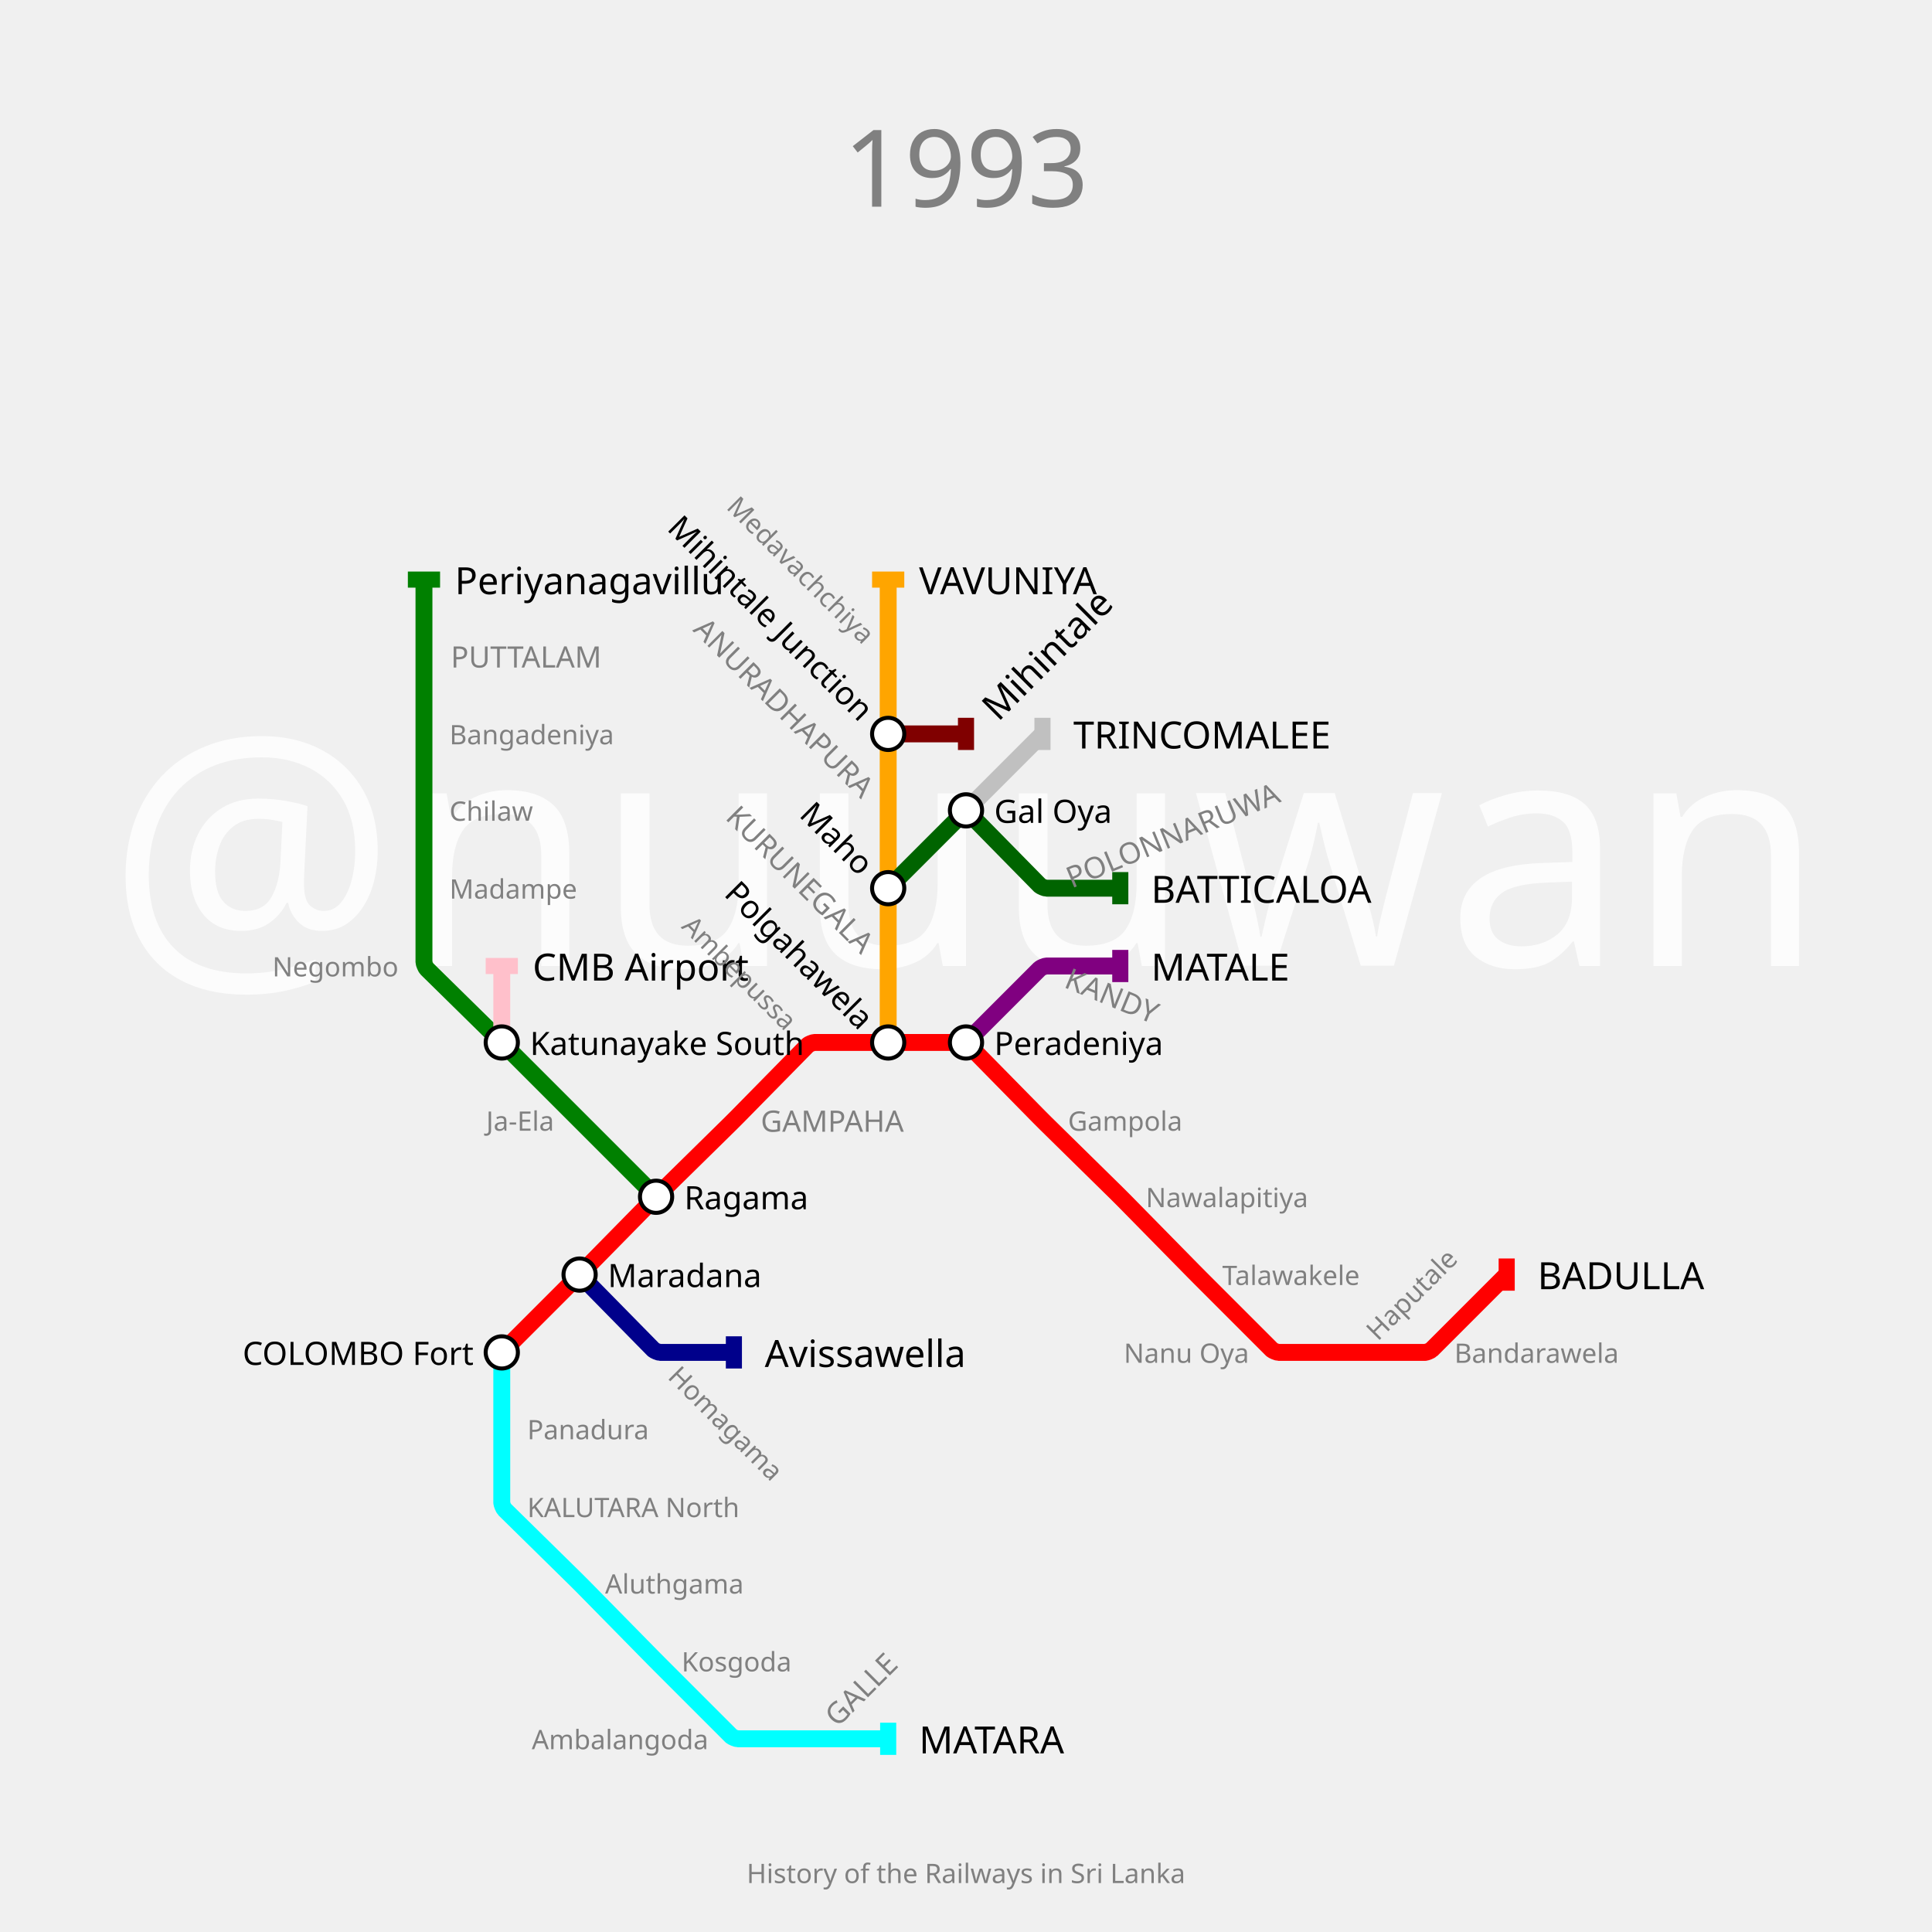
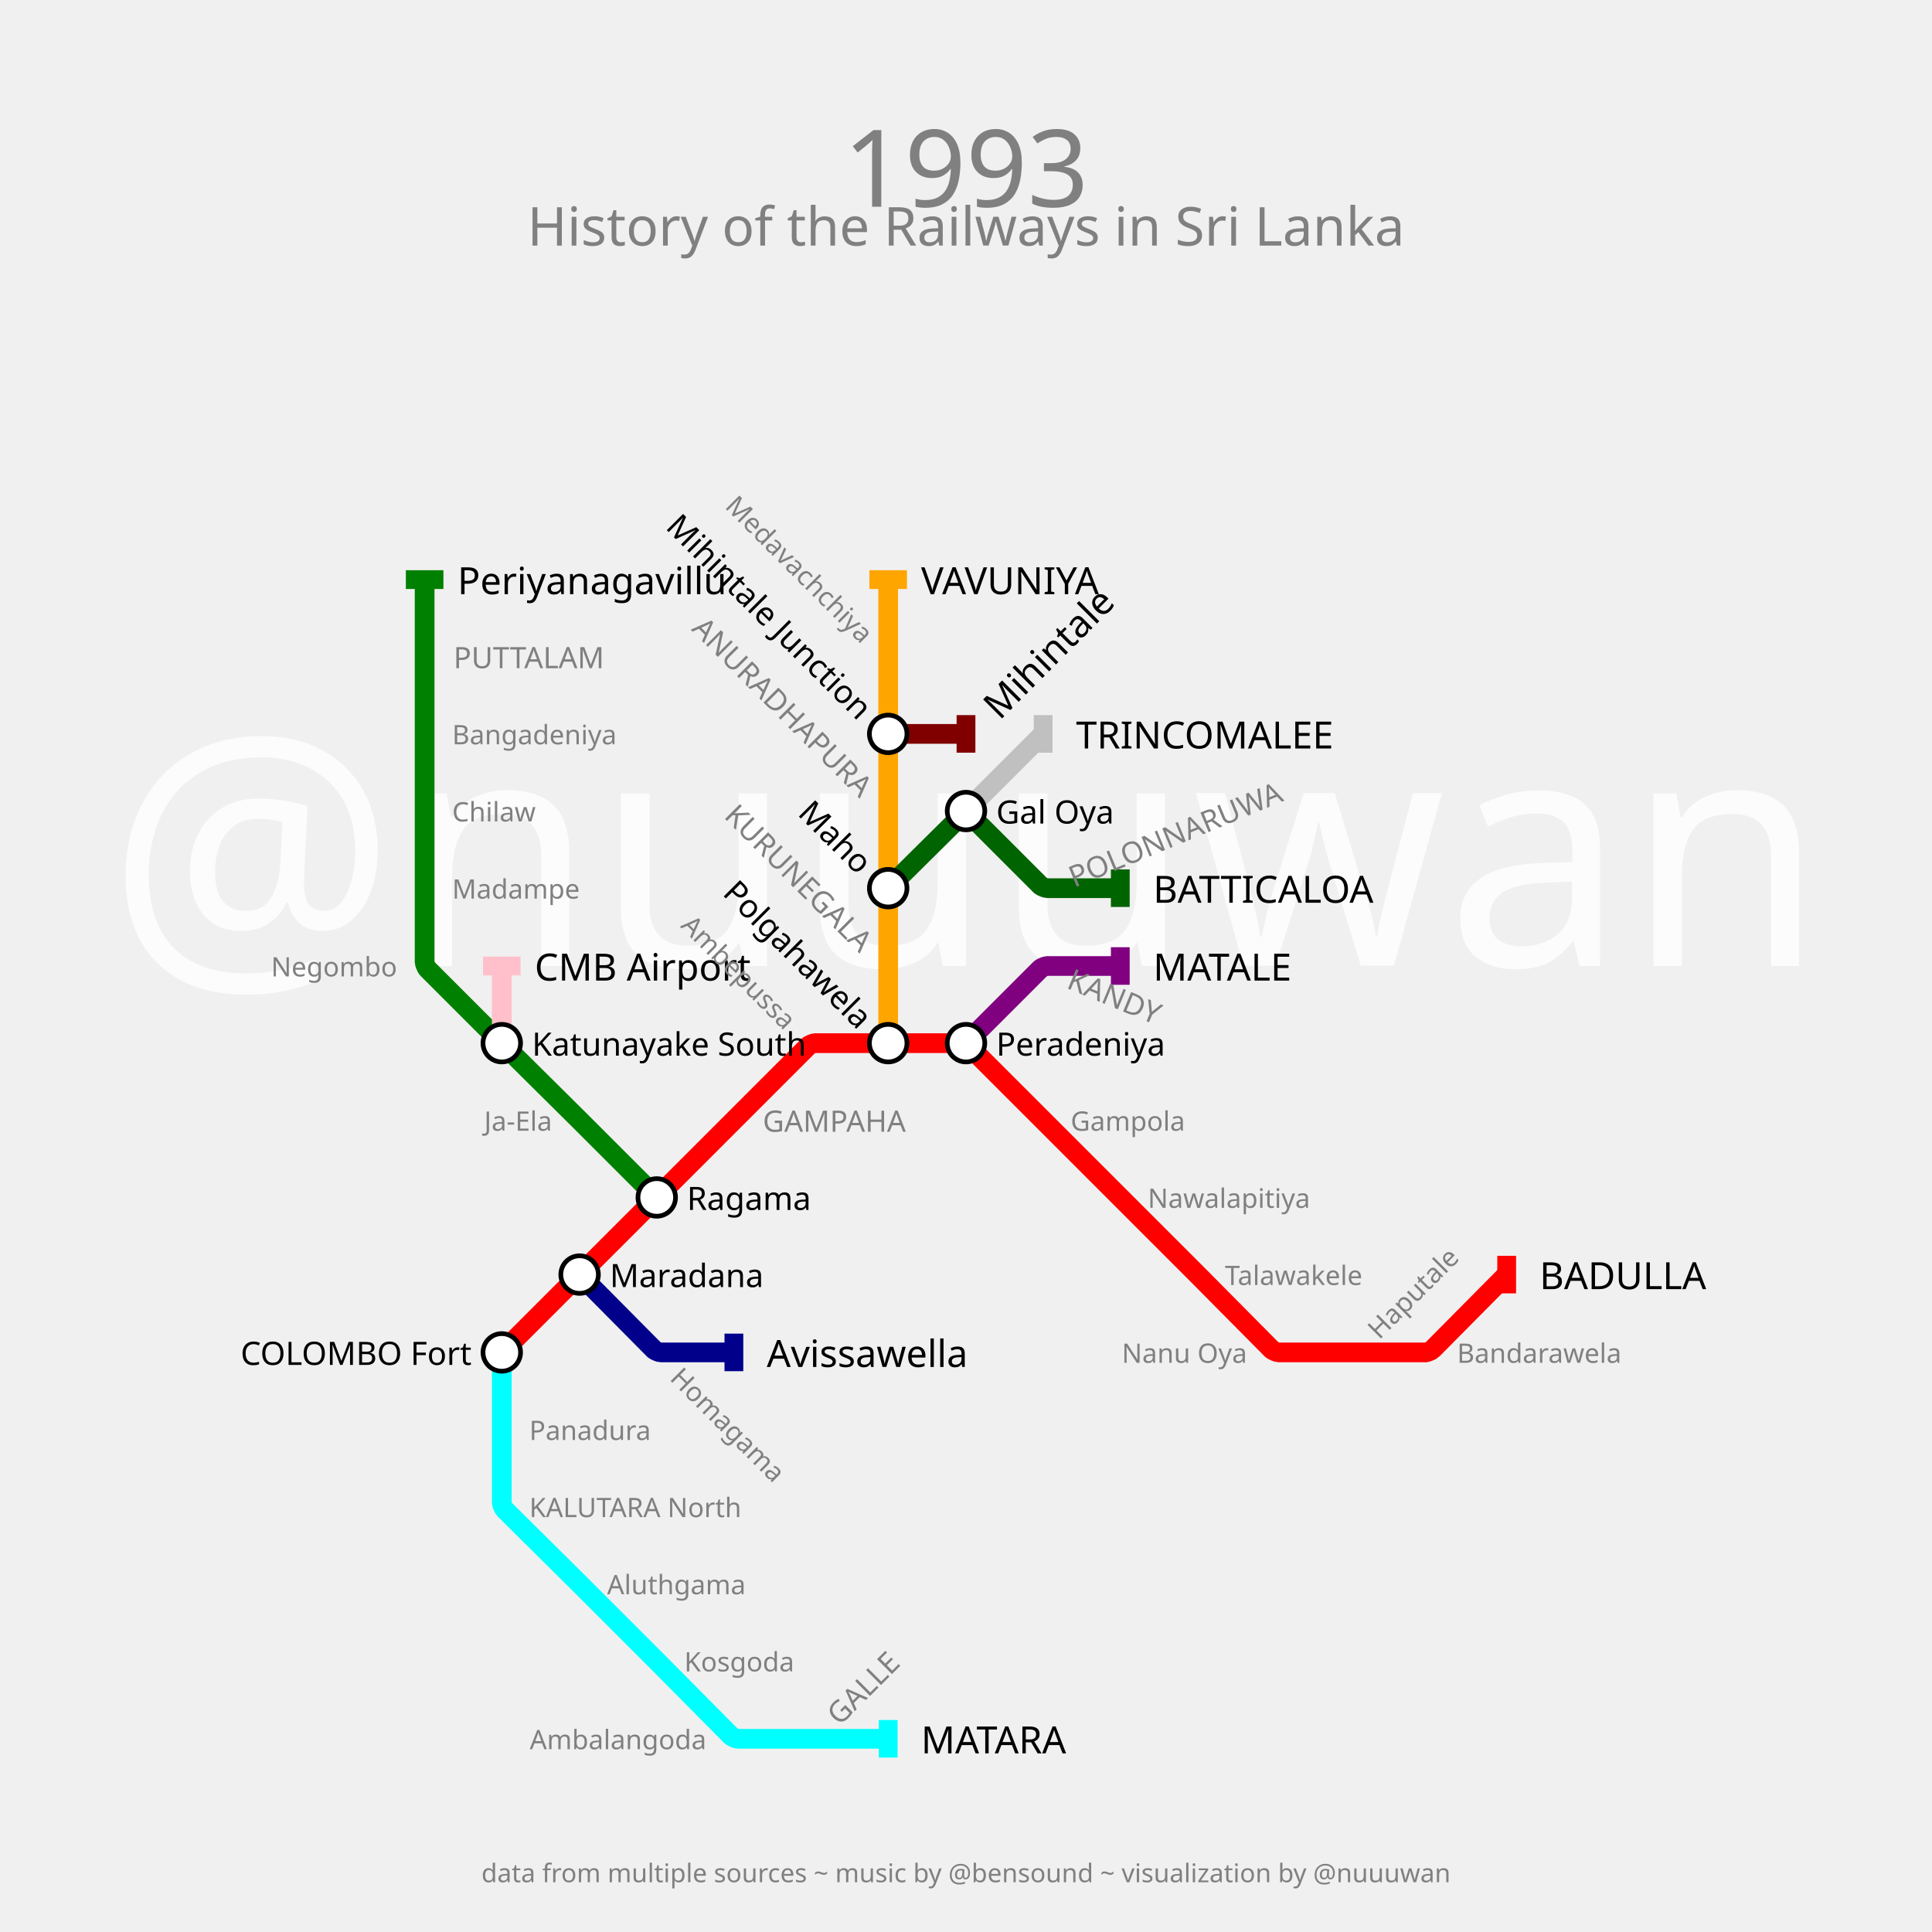
- <svg xmlns="http://www.w3.org/2000/svg" width="1440" height="1440" padding="144">
-   <text fill="#fcfcfc" stroke="none" font-size="240.0" font-family="p22" x="720.0" y="720.0" text-anchor="middle" dominant-baseline="center">@nuuuwan</text>
-   <text fill="gray" stroke="none" font-size="80" font-family="p22" x="720.0" y="92.0" text-anchor="middle" dominant-baseline="hanging">1993</text>
-   <text fill="gray" stroke="none" font-size="20" font-family="p22" x="720.0" y="1388.0" text-anchor="middle" dominant-baseline="text-top">History of the Railways in Sri Lanka</text>
+ <svg xmlns="http://www.w3.org/2000/svg" width="2880" height="2880" padding="288">
+   <text fill="#fcfcfc" stroke="none" font-size="480.0" font-family="p22" x="1440.0" y="1440.0" text-anchor="middle" dominant-baseline="center">@nuuuwan</text>
+   <text fill="gray" stroke="none" font-size="160" font-family="p22" x="1440.0" y="184.0" text-anchor="middle" dominant-baseline="hanging">1993</text>
+   <text fill="gray" stroke="none" font-size="80" font-family="p22" x="1440.0" y="304.0" text-anchor="middle" dominant-baseline="hanging">History of the Railways in Sri Lanka</text>
+   <text fill="gray" stroke="none" font-size="38.4" font-family="p22" x="1440.0" y="2776.0" text-anchor="middle" dominant-baseline="text-top">data from multiple sources ~ music by @bensound ~ visualization by @nuuuwan</text>
  <g>
-     <path fill="none" stroke-width="12.6" stroke-opacity="1" d="M 374.0,1008.0 L 429.125,952.875 C 430.083,951.917 433.9,948.067 434.85,947.1 L 486.293,894.755 C 487.195,893.837 490.837,890.195 491.755,889.293 L 544.238,837.715 C 545.159,836.81 548.81,833.159 549.715,832.238 L 601.967,779.068 C 602.645,778.379 605.933,777.0 606.9,777.0 L 662.0,777.0 L 717.1,777.0 C 718.067,777.0 721.355,778.379 722.033,779.068 L 774.252,832.203 C 775.168,833.136 778.864,836.832 779.797,837.748 L 832.24,889.287 C 833.16,890.192 836.808,893.84 837.713,894.76 L 889.286,947.238 C 890.19,948.159 893.826,951.826 894.738,952.738 L 947.949,1005.949 C 948.633,1006.633 951.933,1008.0 952.9,1008.0 L 1008.0,1008.0 L 1062.15,1008.0 C 1063.1,1008.0 1066.344,1006.656 1067.015,1005.985 L 1123.0,950.0" stroke="red" />
-     <rect stroke="none" fill-opacity="1" x="1117" y="938" width="12" height="24" fill="red" />
+     <path fill="none" stroke-width="29.4" stroke-opacity="1" d="M 748.0,2016.0 L 864.0,1900.0 L 979.0,1785.0 L 1094.0,1670.0 L 1204.934,1559.066 C 1206.289,1557.711 1212.833,1555.0 1214.75,1555.0 L 1324.0,1555.0 L 1434.2,1555.0 C 1436.133,1555.0 1442.734,1557.734 1444.101,1559.101 L 1555.0,1670.0 L 1670.0,1785.0 L 1779.25,1894.25 C 1781.167,1896.167 1788.817,1903.85 1790.725,1905.775 L 1895.917,2011.881 C 1897.278,2013.254 1903.867,2016.0 1905.8,2016.0 L 2016.0,2016.0 L 2125.25,2016.0 C 2127.167,2016.0 2133.699,2013.278 2135.048,2011.917 L 2246.0,1900.0" stroke="red" />
+     <rect stroke="none" fill-opacity="1" x="2232" y="1872" width="28" height="56" fill="red" />
  </g>
  <g>
-     <path fill="none" stroke-width="12.6" stroke-opacity="1" d="M 720.0,777.0 L 774.949,722.051 C 775.633,721.367 778.933,720.0 779.9,720.0 L 835.0,720.0" stroke="purple" />
-     <rect stroke="none" fill-opacity="1" x="829" y="708" width="12" height="24" fill="purple" />
+     <path fill="none" stroke-width="29.4" stroke-opacity="1" d="M 1440.0,1555.0 L 1550.934,1444.066 C 1552.289,1442.711 1558.833,1440.0 1560.75,1440.0 L 1670.0,1440.0" stroke="purple" />
+     <rect stroke="none" fill-opacity="1" x="1656" y="1412" width="28" height="56" fill="purple" />
  </g>
  <g>
-     <path fill="none" stroke-width="12.6" stroke-opacity="1" d="M 374.0,1008.0 L 374.0,1065.0 L 374.0,1120.1 C 374.0,1121.067 375.379,1124.355 376.068,1125.033 L 429.203,1177.252 C 430.136,1178.168 433.832,1181.864 434.748,1182.797 L 486.287,1235.24 C 487.192,1236.16 490.824,1239.824 491.736,1240.736 L 544.985,1293.985 C 545.656,1294.656 548.9,1296.0 549.85,1296.0 L 604.0,1296.0 L 662.0,1296.0" stroke="cyan" />
-     <rect stroke="none" fill-opacity="1" x="656" y="1284" width="12" height="24" fill="cyan" />
+     <path fill="none" stroke-width="29.4" stroke-opacity="1" d="M 748.0,2016.0 L 748.0,2131.0 L 748.0,2240.25 C 748.0,2242.167 750.722,2248.699 752.083,2250.048 L 858.404,2355.452 C 860.269,2357.302 867.715,2364.715 869.572,2366.572 L 973.529,2470.529 C 975.352,2472.352 982.632,2479.663 984.448,2481.495 L 1089.952,2587.917 C 1091.301,2589.278 1097.833,2592.0 1099.75,2592.0 L 1209.0,2592.0 L 1324.0,2592.0" stroke="cyan" />
+     <rect stroke="none" fill-opacity="1" x="1310" y="2564" width="28" height="56" fill="cyan" />
  </g>
  <g>
-     <path fill="none" stroke-width="12.6" stroke-opacity="1" d="M 662.0,777.0 L 662.0,720.0 L 662.0,662.0 L 662.0,604.0 L 662.0,547.0 L 662.0,489.0 L 662.0,432.0" stroke="orange" />
-     <rect stroke="none" fill-opacity="1" x="650" y="426" width="24" height="12" fill="orange" />
+     <path fill="none" stroke-width="29.4" stroke-opacity="1" d="M 1324.0,1555.0 L 1324.0,1440.0 L 1324.0,1324.0 L 1324.0,1209.0 L 1324.0,1094.0 L 1324.0,979.0 L 1324.0,864.0" stroke="orange" />
+     <rect stroke="none" fill-opacity="1" x="1296" y="850" width="56" height="28" fill="orange" />
  </g>
  <g>
-     <path fill="none" stroke-width="12.6" stroke-opacity="1" d="M 432.0,950.0 L 486.967,1005.932 C 487.645,1006.621 490.933,1008.0 491.9,1008.0 L 547.0,1008.0" stroke="darkblue" />
-     <rect stroke="none" fill-opacity="1" x="541" y="996" width="12" height="24" fill="darkblue" />
+     <path fill="none" stroke-width="29.4" stroke-opacity="1" d="M 864.0,1900.0 L 974.952,2011.917 C 976.301,2013.278 982.833,2016.0 984.75,2016.0 L 1094.0,2016.0" stroke="darkblue" />
+     <rect stroke="none" fill-opacity="1" x="1080" y="1988" width="28" height="56" fill="darkblue" />
  </g>
  <g>
-     <path fill="none" stroke-width="12.6" stroke-opacity="1" d="M 489.0,892.0 L 432.0,835.0 L 376.875,779.875 C 375.917,778.917 372.067,775.1 371.1,774.15 L 318.068,722.033 C 317.379,721.355 316.0,718.067 316.0,717.1 L 316.0,662.0 L 316.0,604.0 L 316.0,547.0 L 316.0,489.0 L 316.0,432.0" stroke="green" />
-     <rect stroke="none" fill-opacity="1" x="304" y="426" width="24" height="12" fill="green" />
+     <path fill="none" stroke-width="29.4" stroke-opacity="1" d="M 979.0,1785.0 L 869.75,1675.75 C 867.833,1673.833 860.15,1666.183 858.225,1664.275 L 753.511,1560.464 C 751.674,1558.642 744.342,1551.342 742.512,1549.512 L 637.101,1444.101 C 635.734,1442.734 633.0,1436.133 633.0,1434.2 L 633.0,1324.0 L 633.0,1209.0 L 633.0,1094.0 L 633.0,979.0 L 633.0,864.0" stroke="green" />
+     <rect stroke="none" fill-opacity="1" x="605" y="850" width="56" height="28" fill="green" />
  </g>
  <g>
-     <path fill="none" stroke-width="12.6" stroke-opacity="1" d="M 662.0,662.0 L 717.125,606.875 C 718.083,605.917 721.9,605.933 722.85,606.9 L 774.967,659.932 C 775.645,660.621 778.933,662.0 779.9,662.0 L 835.0,662.0" stroke="darkgreen" />
-     <rect stroke="none" fill-opacity="1" x="829" y="650" width="12" height="24" fill="darkgreen" />
+     <path fill="none" stroke-width="29.4" stroke-opacity="1" d="M 1324.0,1324.0 L 1434.225,1214.725 C 1436.15,1212.817 1443.833,1212.833 1445.75,1214.75 L 1550.934,1319.934 C 1552.289,1321.289 1558.833,1324.0 1560.75,1324.0 L 1670.0,1324.0" stroke="darkgreen" />
+     <rect stroke="none" fill-opacity="1" x="1656" y="1296" width="28" height="56" fill="darkgreen" />
  </g>
  <g>
-     <path fill="none" stroke-width="12.6" stroke-opacity="1" d="M 720.0,604.0 L 777.0,547.0" stroke="silver" />
-     <rect stroke="none" fill-opacity="1" x="771" y="535" width="12" height="24" fill="silver" />
+     <path fill="none" stroke-width="29.4" stroke-opacity="1" d="M 1440.0,1209.0 L 1555.0,1094.0" stroke="silver" />
+     <rect stroke="none" fill-opacity="1" x="1541" y="1066" width="28" height="56" fill="silver" />
  </g>
  <g>
-     <path fill="none" stroke-width="12.6" stroke-opacity="1" d="M 374.0,777.0 L 374.0,720.0" stroke="pink" />
-     <rect stroke="none" fill-opacity="1" x="362" y="714" width="24" height="12" fill="pink" />
+     <path fill="none" stroke-width="29.4" stroke-opacity="1" d="M 748.0,1555.0 L 748.0,1440.0" stroke="pink" />
+     <rect stroke="none" fill-opacity="1" x="720" y="1426" width="56" height="28" fill="pink" />
  </g>
  <g>
-     <path fill="none" stroke-width="12.6" stroke-opacity="1" d="M 662.0,547.0 L 720.0,547.0" stroke="maroon" />
-     <rect stroke="none" fill-opacity="1" x="714" y="535" width="12" height="24" fill="maroon" />
+     <path fill="none" stroke-width="29.4" stroke-opacity="1" d="M 1324.0,1094.0 L 1440.0,1094.0" stroke="maroon" />
+     <rect stroke="none" fill-opacity="1" x="1426" y="1066" width="28" height="56" fill="maroon" />
  </g>
  <g>
-     <text fill="black" stroke="none" font-size="28.0" font-family="p22" font-weight="100" text-anchor="start" dominant-baseline="central" x="1146.0" y="950" transform="translate(1123,950) rotate(0) translate(-1123,-950)">BADULLA</text>
+     <text fill="black" stroke="none" font-size="56.0" font-family="p22" font-weight="100" text-anchor="start" dominant-baseline="central" x="2295.0" y="1900" transform="translate(2246,1900) rotate(0) translate(-2246,-1900)">BADULLA</text>
  </g>
  <g>
-     <text fill="black" stroke="none" font-size="28.0" font-family="p22" font-weight="100" text-anchor="start" dominant-baseline="central" x="858.0" y="720" transform="translate(835,720) rotate(0) translate(-835,-720)">MATALE</text>
+     <text fill="black" stroke="none" font-size="56.0" font-family="p22" font-weight="100" text-anchor="start" dominant-baseline="central" x="1719.0" y="1440" transform="translate(1670,1440) rotate(0) translate(-1670,-1440)">MATALE</text>
  </g>
  <g>
-     <text fill="black" stroke="none" font-size="28.0" font-family="p22" font-weight="100" text-anchor="start" dominant-baseline="central" x="685.0" y="1296" transform="translate(662,1296) rotate(0) translate(-662,-1296)">MATARA</text>
+     <text fill="black" stroke="none" font-size="56.0" font-family="p22" font-weight="100" text-anchor="start" dominant-baseline="central" x="1373.0" y="2592" transform="translate(1324,2592) rotate(0) translate(-1324,-2592)">MATARA</text>
  </g>
  <g>
-     <text fill="black" stroke="none" font-size="28.0" font-family="p22" font-weight="100" text-anchor="start" dominant-baseline="central" x="685.0" y="432" transform="translate(662,432) rotate(0) translate(-662,-432)">VAVUNIYA</text>
+     <text fill="black" stroke="none" font-size="56.0" font-family="p22" font-weight="100" text-anchor="start" dominant-baseline="central" x="1373.0" y="864" transform="translate(1324,864) rotate(0) translate(-1324,-864)">VAVUNIYA</text>
  </g>
  <g>
-     <text fill="black" stroke="none" font-size="28.0" font-family="p22" font-weight="100" text-anchor="start" dominant-baseline="central" x="570.0" y="1008" transform="translate(547,1008) rotate(0) translate(-547,-1008)">Avissawella</text>
+     <text fill="black" stroke="none" font-size="56.0" font-family="p22" font-weight="100" text-anchor="start" dominant-baseline="central" x="1143.0" y="2016" transform="translate(1094,2016) rotate(0) translate(-1094,-2016)">Avissawella</text>
  </g>
  <g>
-     <text fill="black" stroke="none" font-size="28.0" font-family="p22" font-weight="100" text-anchor="start" dominant-baseline="central" x="339.0" y="432" transform="translate(316,432) rotate(0) translate(-316,-432)">Periyanagavillu</text>
+     <text fill="black" stroke="none" font-size="56.0" font-family="p22" font-weight="100" text-anchor="start" dominant-baseline="central" x="682.0" y="864" transform="translate(633,864) rotate(0) translate(-633,-864)">Periyanagavillu</text>
  </g>
  <g>
-     <text fill="black" stroke="none" font-size="28.0" font-family="p22" font-weight="100" text-anchor="start" dominant-baseline="central" x="858.0" y="662" transform="translate(835,662) rotate(0) translate(-835,-662)">BATTICALOA</text>
+     <text fill="black" stroke="none" font-size="56.0" font-family="p22" font-weight="100" text-anchor="start" dominant-baseline="central" x="1719.0" y="1324" transform="translate(1670,1324) rotate(0) translate(-1670,-1324)">BATTICALOA</text>
  </g>
  <g>
-     <text fill="black" stroke="none" font-size="28.0" font-family="p22" font-weight="100" text-anchor="start" dominant-baseline="central" x="800.0" y="547" transform="translate(777,547) rotate(0) translate(-777,-547)">TRINCOMALEE</text>
+     <text fill="black" stroke="none" font-size="56.0" font-family="p22" font-weight="100" text-anchor="start" dominant-baseline="central" x="1604.0" y="1094" transform="translate(1555,1094) rotate(0) translate(-1555,-1094)">TRINCOMALEE</text>
  </g>
  <g>
-     <text fill="black" stroke="none" font-size="28.0" font-family="p22" font-weight="100" text-anchor="start" dominant-baseline="central" x="397.0" y="720" transform="translate(374,720) rotate(0) translate(-374,-720)">CMB Airport</text>
+     <text fill="black" stroke="none" font-size="56.0" font-family="p22" font-weight="100" text-anchor="start" dominant-baseline="central" x="797.0" y="1440" transform="translate(748,1440) rotate(0) translate(-748,-1440)">CMB Airport</text>
  </g>
  <g>
-     <text fill="black" stroke="none" font-size="28.0" font-family="p22" font-weight="100" text-anchor="start" dominant-baseline="central" x="743.0" y="547" transform="translate(720,547) rotate(-45) translate(-720,-547)">Mihintale</text>
+     <text fill="black" stroke="none" font-size="56.0" font-family="p22" font-weight="100" text-anchor="start" dominant-baseline="central" x="1489.0" y="1094" transform="translate(1440,1094) rotate(-45) translate(-1440,-1094)">Mihintale</text>
  </g>
  <g>
-     <circle r="12" fill="white" stroke="black" stroke-width="3.0" cx="374" cy="1008" />
-     <text fill="black" stroke="none" font-size="24.0" font-family="p22" font-weight="100" text-anchor="end" dominant-baseline="central" x="353.0" y="1008" transform="translate(374,1008) rotate(0) translate(-374,-1008)">COLOMBO Fort</text>
+     <circle r="28" fill="white" stroke="black" stroke-width="7.0" cx="748" cy="2016" />
+     <text fill="black" stroke="none" font-size="48.0" font-family="p22" font-weight="100" text-anchor="end" dominant-baseline="central" x="703.0" y="2016" transform="translate(748,2016) rotate(0) translate(-748,-2016)">COLOMBO Fort</text>
  </g>
  <g>
-     <circle r="12" fill="white" stroke="black" stroke-width="3.0" cx="432" cy="950" />
-     <text fill="black" stroke="none" font-size="24.0" font-family="p22" font-weight="100" text-anchor="start" dominant-baseline="central" x="453.0" y="950" transform="translate(432,950) rotate(0) translate(-432,-950)">Maradana</text>
+     <circle r="28" fill="white" stroke="black" stroke-width="7.0" cx="864" cy="1900" />
+     <text fill="black" stroke="none" font-size="48.0" font-family="p22" font-weight="100" text-anchor="start" dominant-baseline="central" x="909.0" y="1900" transform="translate(864,1900) rotate(0) translate(-864,-1900)">Maradana</text>
  </g>
  <g>
-     <circle r="12" fill="white" stroke="black" stroke-width="3.0" cx="489" cy="892" />
-     <text fill="black" stroke="none" font-size="24.0" font-family="p22" font-weight="100" text-anchor="start" dominant-baseline="central" x="510.0" y="892" transform="translate(489,892) rotate(0) translate(-489,-892)">Ragama</text>
+     <circle r="28" fill="white" stroke="black" stroke-width="7.0" cx="979" cy="1785" />
+     <text fill="black" stroke="none" font-size="48.0" font-family="p22" font-weight="100" text-anchor="start" dominant-baseline="central" x="1024.0" y="1785" transform="translate(979,1785) rotate(0) translate(-979,-1785)">Ragama</text>
  </g>
  <g>
-     <circle r="12" fill="white" stroke="black" stroke-width="3.0" cx="662" cy="777" />
-     <text fill="black" stroke="none" font-size="24.0" font-family="p22" font-weight="100" text-anchor="end" dominant-baseline="central" x="641.0" y="777" transform="translate(662,777) rotate(45) translate(-662,-777)">Polgahawela</text>
+     <circle r="28" fill="white" stroke="black" stroke-width="7.0" cx="1324" cy="1555" />
+     <text fill="black" stroke="none" font-size="48.0" font-family="p22" font-weight="100" text-anchor="end" dominant-baseline="central" x="1279.0" y="1555" transform="translate(1324,1555) rotate(45) translate(-1324,-1555)">Polgahawela</text>
  </g>
  <g>
-     <circle r="12" fill="white" stroke="black" stroke-width="3.0" cx="720" cy="777" />
-     <text fill="black" stroke="none" font-size="24.0" font-family="p22" font-weight="100" text-anchor="start" dominant-baseline="central" x="741.0" y="777" transform="translate(720,777) rotate(0) translate(-720,-777)">Peradeniya</text>
+     <circle r="28" fill="white" stroke="black" stroke-width="7.0" cx="1440" cy="1555" />
+     <text fill="black" stroke="none" font-size="48.0" font-family="p22" font-weight="100" text-anchor="start" dominant-baseline="central" x="1485.0" y="1555" transform="translate(1440,1555) rotate(0) translate(-1440,-1555)">Peradeniya</text>
  </g>
  <g>
-     <circle r="12" fill="white" stroke="black" stroke-width="3.0" cx="662" cy="662" />
-     <text fill="black" stroke="none" font-size="24.0" font-family="p22" font-weight="100" text-anchor="end" dominant-baseline="central" x="641.0" y="662" transform="translate(662,662) rotate(45) translate(-662,-662)">Maho</text>
+     <circle r="28" fill="white" stroke="black" stroke-width="7.0" cx="1324" cy="1324" />
+     <text fill="black" stroke="none" font-size="48.0" font-family="p22" font-weight="100" text-anchor="end" dominant-baseline="central" x="1279.0" y="1324" transform="translate(1324,1324) rotate(45) translate(-1324,-1324)">Maho</text>
  </g>
  <g>
-     <circle r="12" fill="white" stroke="black" stroke-width="3.0" cx="662" cy="547" />
-     <text fill="black" stroke="none" font-size="24.0" font-family="p22" font-weight="100" text-anchor="end" dominant-baseline="central" x="641.0" y="547" transform="translate(662,547) rotate(45) translate(-662,-547)">Mihintale Junction</text>
+     <circle r="28" fill="white" stroke="black" stroke-width="7.0" cx="1324" cy="1094" />
+     <text fill="black" stroke="none" font-size="48.0" font-family="p22" font-weight="100" text-anchor="end" dominant-baseline="central" x="1279.0" y="1094" transform="translate(1324,1094) rotate(45) translate(-1324,-1094)">Mihintale Junction</text>
  </g>
  <g>
-     <circle r="12" fill="white" stroke="black" stroke-width="3.0" cx="374" cy="777" />
-     <text fill="black" stroke="none" font-size="24.0" font-family="p22" font-weight="100" text-anchor="start" dominant-baseline="central" x="395.0" y="777" transform="translate(374,777) rotate(0) translate(-374,-777)">Katunayake South</text>
+     <circle r="28" fill="white" stroke="black" stroke-width="7.0" cx="748" cy="1555" />
+     <text fill="black" stroke="none" font-size="48.0" font-family="p22" font-weight="100" text-anchor="start" dominant-baseline="central" x="793.0" y="1555" transform="translate(748,1555) rotate(0) translate(-748,-1555)">Katunayake South</text>
  </g>
  <g>
-     <circle r="12" fill="white" stroke="black" stroke-width="3.0" cx="720" cy="604" />
-     <text fill="black" stroke="none" font-size="24.0" font-family="p22" font-weight="100" text-anchor="start" dominant-baseline="central" x="741.0" y="604" transform="translate(720,604) rotate(0) translate(-720,-604)">Gal Oya</text>
+     <circle r="28" fill="white" stroke="black" stroke-width="7.0" cx="1440" cy="1209" />
+     <text fill="black" stroke="none" font-size="48.0" font-family="p22" font-weight="100" text-anchor="start" dominant-baseline="central" x="1485.0" y="1209" transform="translate(1440,1209) rotate(0) translate(-1440,-1209)">Gal Oya</text>
  </g>
  <g>
-     <text fill="gray" stroke="none" font-size="22.0" font-family="p22" font-weight="100" text-anchor="start" dominant-baseline="central" x="567.0" y="835" transform="translate(547,835) rotate(0) translate(-547,-835)">GAMPAHA</text>
+     <text fill="gray" stroke="none" font-size="44.0" font-family="p22" font-weight="100" text-anchor="start" dominant-baseline="central" x="1137.0" y="1670" transform="translate(1094,1670) rotate(0) translate(-1094,-1670)">GAMPAHA</text>
  </g>
  <g>
-     <text fill="gray" stroke="none" font-size="22.0" font-family="p22" font-weight="100" text-anchor="start" dominant-baseline="central" x="797.0" y="720" transform="translate(777,720) rotate(-337.5) translate(-777,-720)">KANDY</text>
+     <text fill="gray" stroke="none" font-size="44.0" font-family="p22" font-weight="100" text-anchor="start" dominant-baseline="central" x="1598.0" y="1440" transform="translate(1555,1440) rotate(-337.5) translate(-1555,-1440)">KANDY</text>
  </g>
  <g>
-     <text fill="gray" stroke="none" font-size="22.0" font-family="p22" font-weight="100" text-anchor="start" dominant-baseline="central" x="624.0" y="1296" transform="translate(604,1296) rotate(-45) translate(-604,-1296)">GALLE</text>
+     <text fill="gray" stroke="none" font-size="44.0" font-family="p22" font-weight="100" text-anchor="start" dominant-baseline="central" x="1252.0" y="2592" transform="translate(1209,2592) rotate(-45) translate(-1209,-2592)">GALLE</text>
  </g>
  <g>
-     <text fill="gray" stroke="none" font-size="22.0" font-family="p22" font-weight="100" text-anchor="end" dominant-baseline="central" x="642.0" y="720" transform="translate(662,720) rotate(45) translate(-662,-720)">KURUNEGALA</text>
+     <text fill="gray" stroke="none" font-size="44.0" font-family="p22" font-weight="100" text-anchor="end" dominant-baseline="central" x="1281.0" y="1440" transform="translate(1324,1440) rotate(45) translate(-1324,-1440)">KURUNEGALA</text>
  </g>
  <g>
-     <text fill="gray" stroke="none" font-size="22.0" font-family="p22" font-weight="100" text-anchor="end" dominant-baseline="central" x="642.0" y="604" transform="translate(662,604) rotate(45) translate(-662,-604)">ANURADHAPURA</text>
+     <text fill="gray" stroke="none" font-size="44.0" font-family="p22" font-weight="100" text-anchor="end" dominant-baseline="central" x="1281.0" y="1209" transform="translate(1324,1209) rotate(45) translate(-1324,-1209)">ANURADHAPURA</text>
  </g>
  <g>
-     <text fill="gray" stroke="none" font-size="22.0" font-family="p22" font-weight="100" text-anchor="start" dominant-baseline="central" x="336.0" y="489" transform="translate(316,489) rotate(0) translate(-316,-489)">PUTTALAM</text>
+     <text fill="gray" stroke="none" font-size="44.0" font-family="p22" font-weight="100" text-anchor="start" dominant-baseline="central" x="676.0" y="979" transform="translate(633,979) rotate(0) translate(-633,-979)">PUTTALAM</text>
  </g>
  <g>
-     <text fill="gray" stroke="none" font-size="22.0" font-family="p22" font-weight="100" text-anchor="start" dominant-baseline="central" x="797.0" y="662" transform="translate(777,662) rotate(-22.5) translate(-777,-662)">POLONNARUWA</text>
+     <text fill="gray" stroke="none" font-size="44.0" font-family="p22" font-weight="100" text-anchor="start" dominant-baseline="central" x="1598.0" y="1324" transform="translate(1555,1324) rotate(-22.5) translate(-1555,-1324)">POLONNARUWA</text>
  </g>
  <g>
-     <text fill="gray" stroke="none" font-size="20" font-family="p22" font-weight="100" text-anchor="end" dominant-baseline="central" x="585.0" y="777" transform="translate(604,777) rotate(45) translate(-604,-777)">Ambepussa</text>
+     <text fill="gray" stroke="none" font-size="40" font-family="p22" font-weight="100" text-anchor="end" dominant-baseline="central" x="1168.0" y="1555" transform="translate(1209,1555) rotate(45) translate(-1209,-1555)">Ambepussa</text>
  </g>
  <g>
-     <text fill="gray" stroke="none" font-size="20" font-family="p22" font-weight="100" text-anchor="start" dominant-baseline="central" x="796.0" y="835" transform="translate(777,835) rotate(0) translate(-777,-835)">Gampola</text>
+     <text fill="gray" stroke="none" font-size="40" font-family="p22" font-weight="100" text-anchor="start" dominant-baseline="central" x="1596.0" y="1670" transform="translate(1555,1670) rotate(0) translate(-1555,-1670)">Gampola</text>
  </g>
  <g>
-     <text fill="gray" stroke="none" font-size="20" font-family="p22" font-weight="100" text-anchor="start" dominant-baseline="central" x="854.0" y="892" transform="translate(835,892) rotate(0) translate(-835,-892)">Nawalapitiya</text>
+     <text fill="gray" stroke="none" font-size="40" font-family="p22" font-weight="100" text-anchor="start" dominant-baseline="central" x="1711.0" y="1785" transform="translate(1670,1785) rotate(0) translate(-1670,-1785)">Nawalapitiya</text>
  </g>
  <g>
-     <text fill="gray" stroke="none" font-size="20" font-family="p22" font-weight="100" text-anchor="start" dominant-baseline="central" x="911.0" y="950" transform="translate(892,950) rotate(0) translate(-892,-950)">Talawakele</text>
+     <text fill="gray" stroke="none" font-size="40" font-family="p22" font-weight="100" text-anchor="start" dominant-baseline="central" x="1826.0" y="1900" transform="translate(1785,1900) rotate(0) translate(-1785,-1900)">Talawakele</text>
  </g>
  <g>
-     <text fill="gray" stroke="none" font-size="20" font-family="p22" font-weight="100" text-anchor="end" dominant-baseline="central" x="931.0" y="1008" transform="translate(950,1008) rotate(0) translate(-950,-1008)">Nanu Oya</text>
+     <text fill="gray" stroke="none" font-size="40" font-family="p22" font-weight="100" text-anchor="end" dominant-baseline="central" x="1859.0" y="2016" transform="translate(1900,2016) rotate(0) translate(-1900,-2016)">Nanu Oya</text>
  </g>
  <g>
-     <text fill="gray" stroke="none" font-size="20" font-family="p22" font-weight="100" text-anchor="start" dominant-baseline="central" x="1027.0" y="1008" transform="translate(1008,1008) rotate(-45) translate(-1008,-1008)">Haputale</text>
+     <text fill="gray" stroke="none" font-size="40" font-family="p22" font-weight="100" text-anchor="start" dominant-baseline="central" x="2057.0" y="2016" transform="translate(2016,2016) rotate(-45) translate(-2016,-2016)">Haputale</text>
  </g>
  <g>
-     <text fill="gray" stroke="none" font-size="20" font-family="p22" font-weight="100" text-anchor="start" dominant-baseline="central" x="1084.0" y="1008" transform="translate(1065,1008) rotate(0) translate(-1065,-1008)">Bandarawela</text>
+     <text fill="gray" stroke="none" font-size="40" font-family="p22" font-weight="100" text-anchor="start" dominant-baseline="central" x="2172.0" y="2016" transform="translate(2131,2016) rotate(0) translate(-2131,-2016)">Bandarawela</text>
  </g>
  <g>
-     <text fill="gray" stroke="none" font-size="20" font-family="p22" font-weight="100" text-anchor="start" dominant-baseline="central" x="393.0" y="1065" transform="translate(374,1065) rotate(0) translate(-374,-1065)">Panadura</text>
+     <text fill="gray" stroke="none" font-size="40" font-family="p22" font-weight="100" text-anchor="start" dominant-baseline="central" x="789.0" y="2131" transform="translate(748,2131) rotate(0) translate(-748,-2131)">Panadura</text>
  </g>
  <g>
-     <text fill="gray" stroke="none" font-size="20" font-family="p22" font-weight="100" text-anchor="start" dominant-baseline="central" x="393.0" y="1123" transform="translate(374,1123) rotate(0) translate(-374,-1123)">KALUTARA North</text>
+     <text fill="gray" stroke="none" font-size="40" font-family="p22" font-weight="100" text-anchor="start" dominant-baseline="central" x="789.0" y="2246" transform="translate(748,2246) rotate(0) translate(-748,-2246)">KALUTARA North</text>
  </g>
  <g>
-     <text fill="gray" stroke="none" font-size="20" font-family="p22" font-weight="100" text-anchor="start" dominant-baseline="central" x="451.0" y="1180" transform="translate(432,1180) rotate(0) translate(-432,-1180)">Aluthgama</text>
+     <text fill="gray" stroke="none" font-size="40" font-family="p22" font-weight="100" text-anchor="start" dominant-baseline="central" x="905.0" y="2361" transform="translate(864,2361) rotate(0) translate(-864,-2361)">Aluthgama</text>
  </g>
  <g>
-     <text fill="gray" stroke="none" font-size="20" font-family="p22" font-weight="100" text-anchor="start" dominant-baseline="central" x="508.0" y="1238" transform="translate(489,1238) rotate(0) translate(-489,-1238)">Kosgoda</text>
+     <text fill="gray" stroke="none" font-size="40" font-family="p22" font-weight="100" text-anchor="start" dominant-baseline="central" x="1020.0" y="2476" transform="translate(979,2476) rotate(0) translate(-979,-2476)">Kosgoda</text>
  </g>
  <g>
-     <text fill="gray" stroke="none" font-size="20" font-family="p22" font-weight="100" text-anchor="end" dominant-baseline="central" x="528.0" y="1296" transform="translate(547,1296) rotate(0) translate(-547,-1296)">Ambalangoda</text>
+     <text fill="gray" stroke="none" font-size="40" font-family="p22" font-weight="100" text-anchor="end" dominant-baseline="central" x="1053.0" y="2592" transform="translate(1094,2592) rotate(0) translate(-1094,-2592)">Ambalangoda</text>
  </g>
  <g>
-     <text fill="gray" stroke="none" font-size="20" font-family="p22" font-weight="100" text-anchor="end" dominant-baseline="central" x="643.0" y="489" transform="translate(662,489) rotate(45) translate(-662,-489)">Medavachchiya</text>
+     <text fill="gray" stroke="none" font-size="40" font-family="p22" font-weight="100" text-anchor="end" dominant-baseline="central" x="1283.0" y="979" transform="translate(1324,979) rotate(45) translate(-1324,-979)">Medavachchiya</text>
  </g>
  <g>
-     <text fill="gray" stroke="none" font-size="20" font-family="p22" font-weight="100" text-anchor="start" dominant-baseline="central" x="508.0" y="1008" transform="translate(489,1008) rotate(-315) translate(-489,-1008)">Homagama</text>
+     <text fill="gray" stroke="none" font-size="40" font-family="p22" font-weight="100" text-anchor="start" dominant-baseline="central" x="1020.0" y="2016" transform="translate(979,2016) rotate(-315) translate(-979,-2016)">Homagama</text>
  </g>
  <g>
-     <text fill="gray" stroke="none" font-size="20" font-family="p22" font-weight="100" text-anchor="end" dominant-baseline="central" x="413.0" y="835" transform="translate(432,835) rotate(0) translate(-432,-835)">Ja-Ela</text>
+     <text fill="gray" stroke="none" font-size="40" font-family="p22" font-weight="100" text-anchor="end" dominant-baseline="central" x="823.0" y="1670" transform="translate(864,1670) rotate(0) translate(-864,-1670)">Ja-Ela</text>
  </g>
  <g>
-     <text fill="gray" stroke="none" font-size="20" font-family="p22" font-weight="100" text-anchor="end" dominant-baseline="central" x="297.0" y="720" transform="translate(316,720) rotate(0) translate(-316,-720)">Negombo</text>
+     <text fill="gray" stroke="none" font-size="40" font-family="p22" font-weight="100" text-anchor="end" dominant-baseline="central" x="592.0" y="1440" transform="translate(633,1440) rotate(0) translate(-633,-1440)">Negombo</text>
  </g>
  <g>
-     <text fill="gray" stroke="none" font-size="20" font-family="p22" font-weight="100" text-anchor="start" dominant-baseline="central" x="335.0" y="662" transform="translate(316,662) rotate(0) translate(-316,-662)">Madampe</text>
+     <text fill="gray" stroke="none" font-size="40" font-family="p22" font-weight="100" text-anchor="start" dominant-baseline="central" x="674.0" y="1324" transform="translate(633,1324) rotate(0) translate(-633,-1324)">Madampe</text>
  </g>
  <g>
-     <text fill="gray" stroke="none" font-size="20" font-family="p22" font-weight="100" text-anchor="start" dominant-baseline="central" x="335.0" y="604" transform="translate(316,604) rotate(0) translate(-316,-604)">Chilaw</text>
+     <text fill="gray" stroke="none" font-size="40" font-family="p22" font-weight="100" text-anchor="start" dominant-baseline="central" x="674.0" y="1209" transform="translate(633,1209) rotate(0) translate(-633,-1209)">Chilaw</text>
  </g>
  <g>
-     <text fill="gray" stroke="none" font-size="20" font-family="p22" font-weight="100" text-anchor="start" dominant-baseline="central" x="335.0" y="547" transform="translate(316,547) rotate(0) translate(-316,-547)">Bangadeniya</text>
+     <text fill="gray" stroke="none" font-size="40" font-family="p22" font-weight="100" text-anchor="start" dominant-baseline="central" x="674.0" y="1094" transform="translate(633,1094) rotate(0) translate(-633,-1094)">Bangadeniya</text>
  </g>
</svg>
